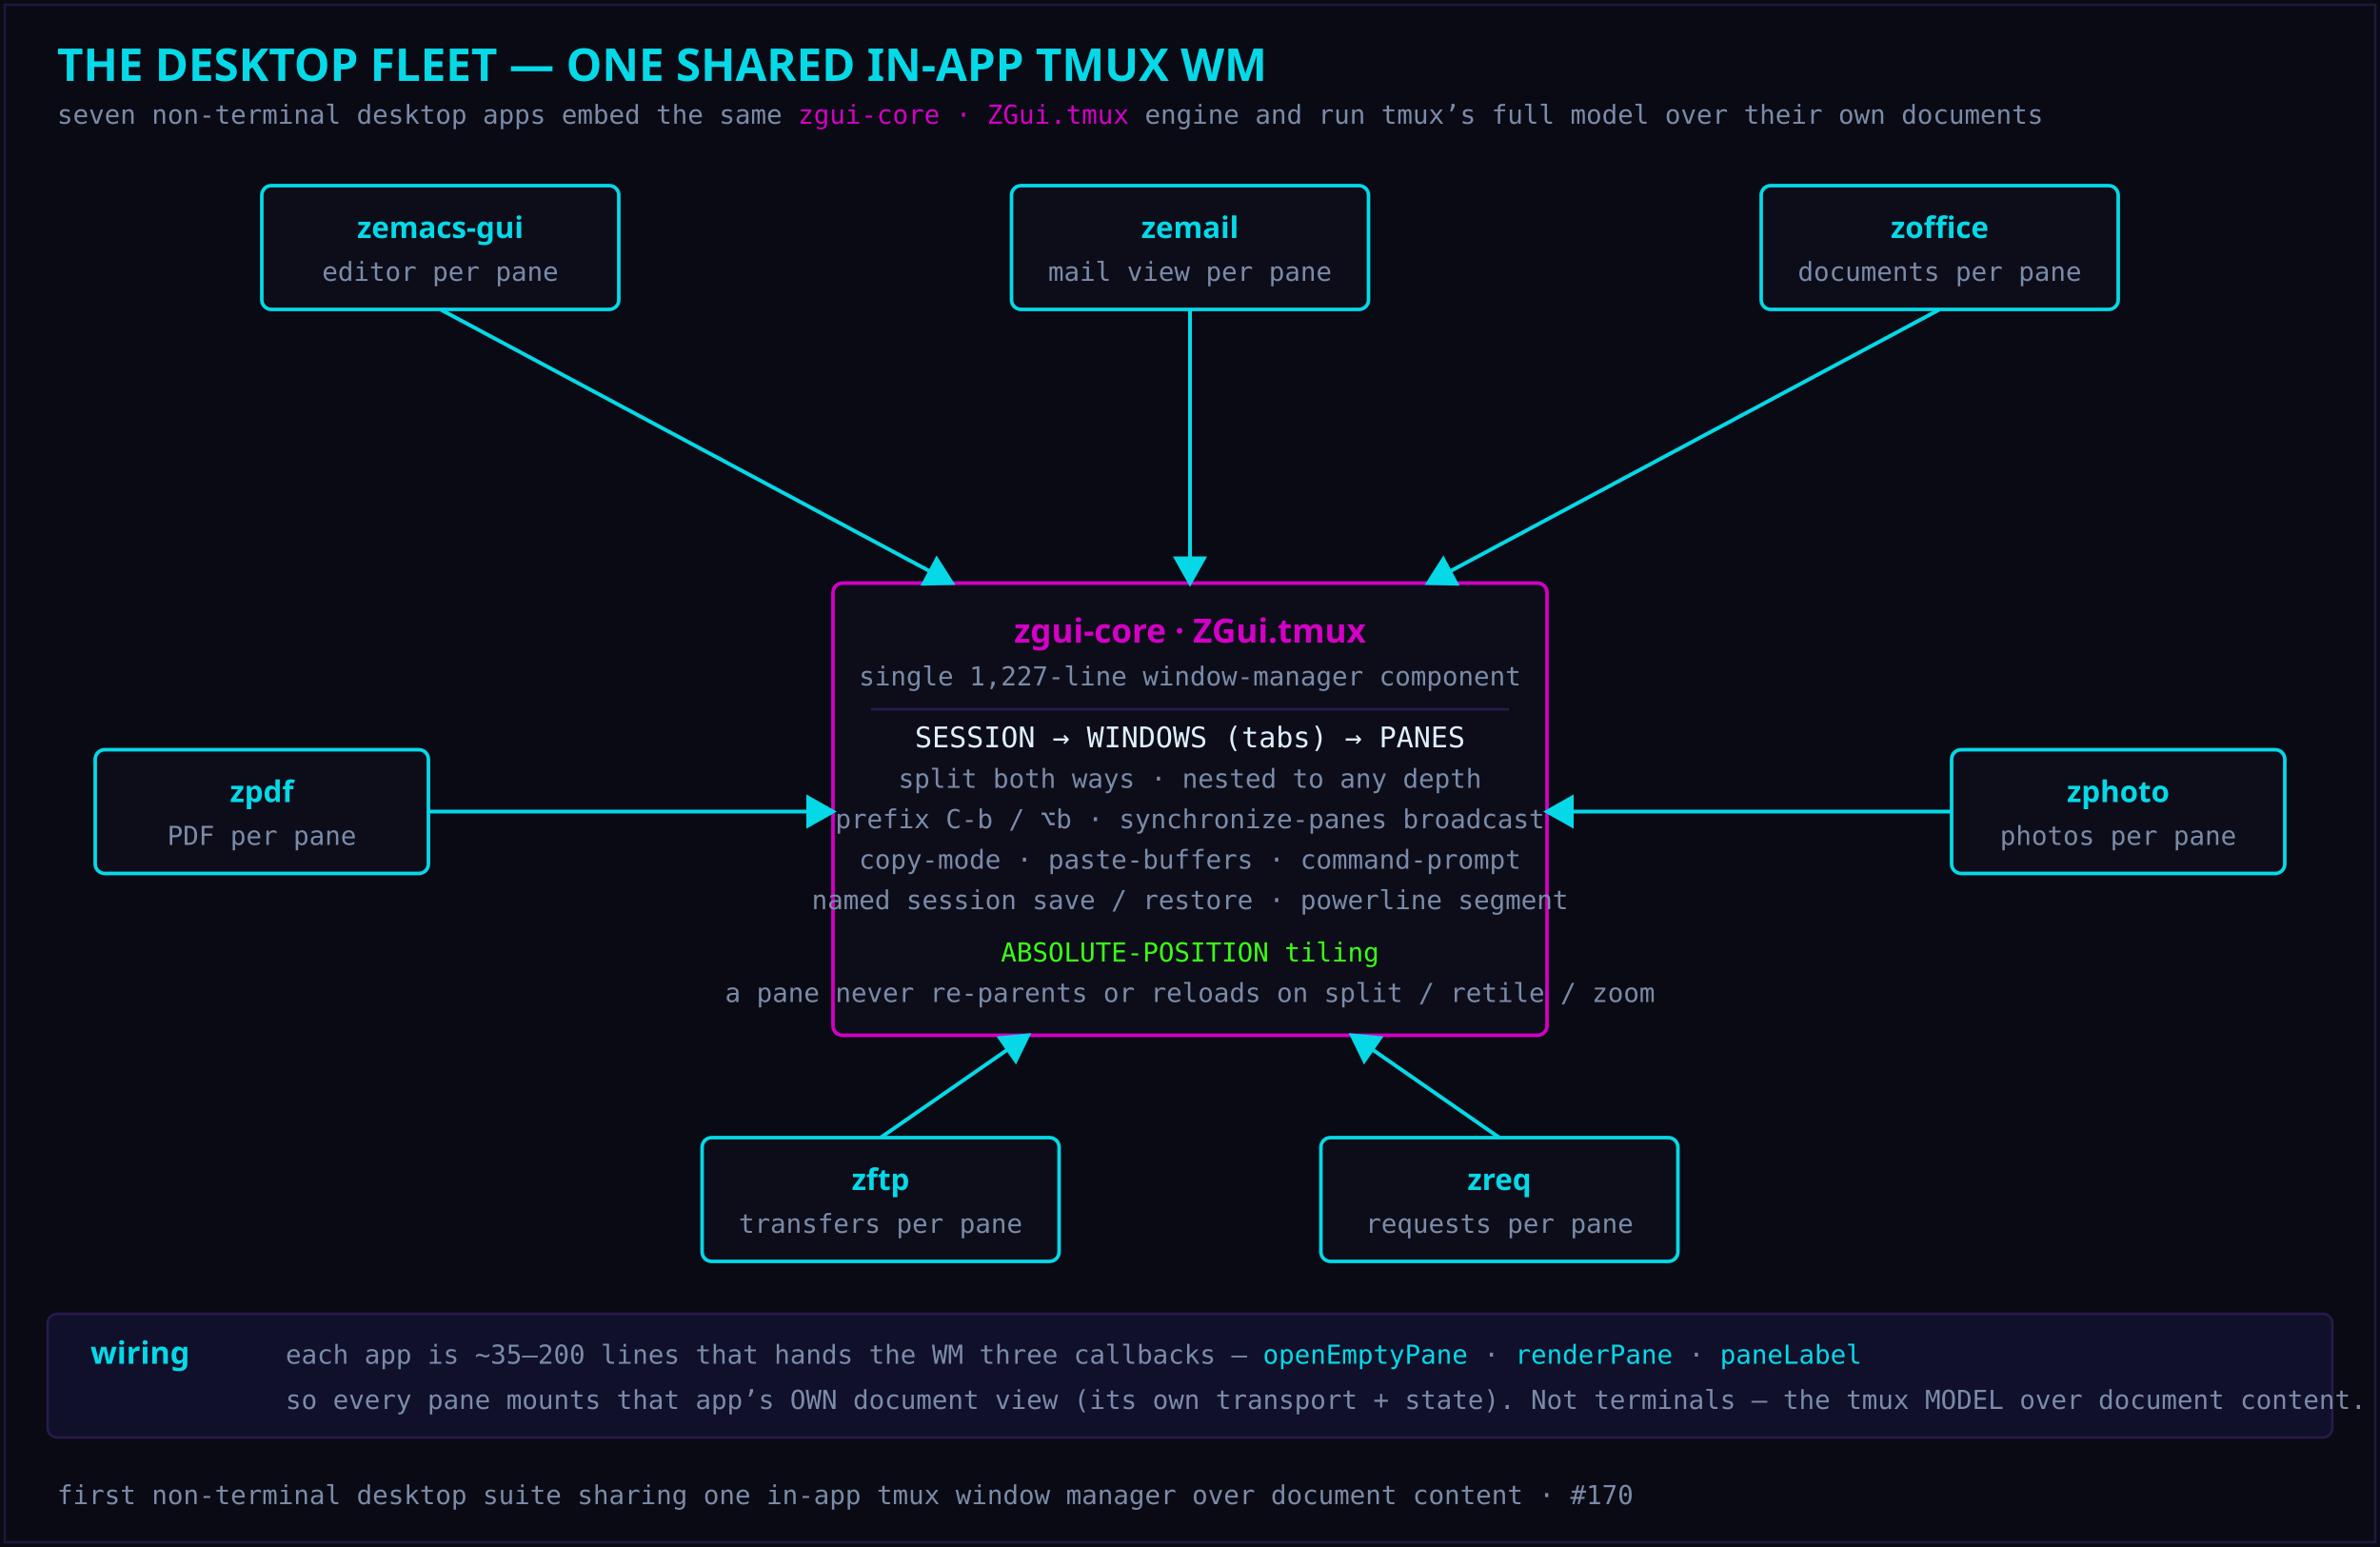
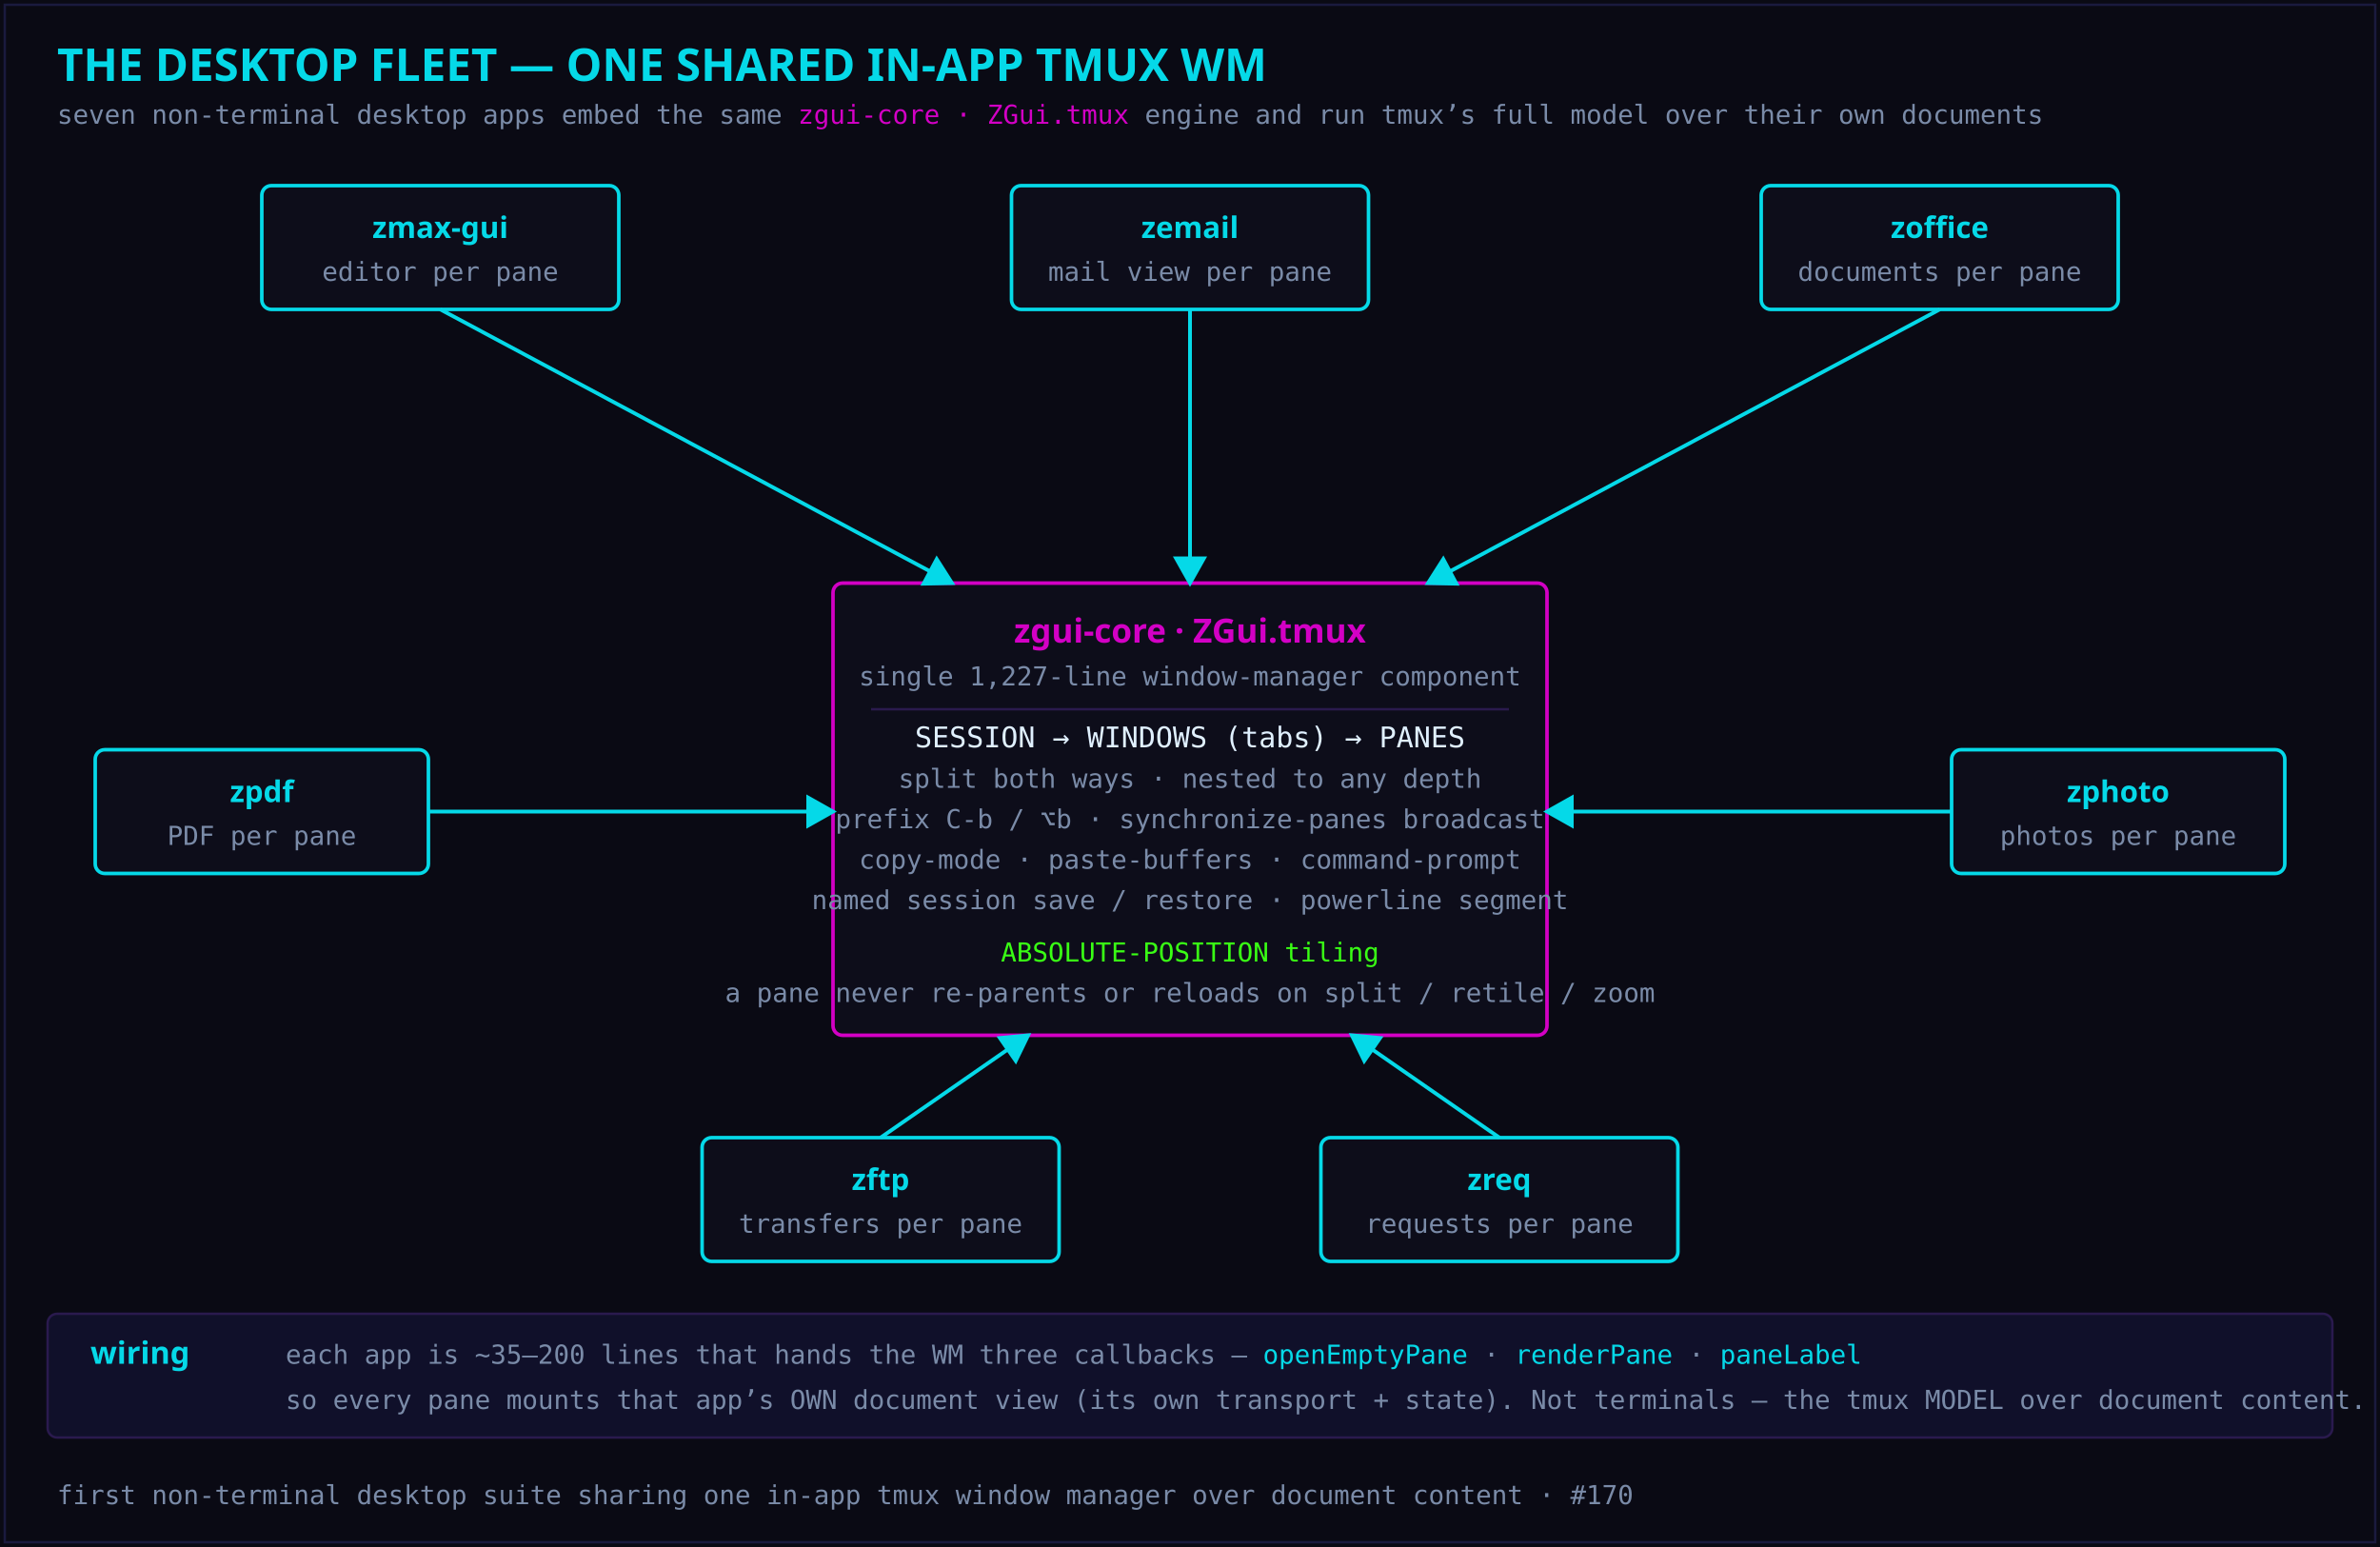
<svg xmlns="http://www.w3.org/2000/svg" viewBox="0 0 1000 650" font-family="'Share Tech Mono', ui-monospace, monospace">
  <defs>
    <marker id="ah" markerWidth="9" markerHeight="9" refX="7" refY="4.5" orient="auto">
      <path d="M0 0 L8 4.5 L0 9 Z" fill="#05d9e8" />
    </marker>
    <marker id="ahm" markerWidth="9" markerHeight="9" refX="7" refY="4.5" orient="auto">
      <path d="M0 0 L8 4.5 L0 9 Z" fill="#7a8ba8" />
    </marker>
    <style>
      .t     { fill:#e0f0ff; font-size:12px; }
      .dim   { fill:#7a8ba8; font-size:11px; }
      .cyan  { fill:#05d9e8; }
      .mag   { fill:#d300c5; }
      .pink  { fill:#ff6b9d; }
      .green { fill:#39ff14; }
      .title { font-family:'Orbitron', sans-serif; font-weight:700; }
      .h     { fill:#05d9e8; font-size:13px; font-family:'Orbitron', sans-serif; font-weight:700; }
      .box   { fill:#0d0d1a; stroke:#05d9e8; stroke-width:1.5; }
      .jitbx { fill:#0d0d1a; stroke:#d300c5; stroke-width:1.5; }
      .aotbx { fill:#0d0d1a; stroke:#ff2a6d; stroke-width:1.5; }
      .optbx { fill:#0b140b; stroke:#39ff14; stroke-width:1.4; }
      .chip  { fill:#10102a; stroke:#1a1a3e; stroke-width:1; }
      .sub   { fill:#10102a; stroke:#2a1a4e; stroke-width:1; }
      .arrow { stroke:#05d9e8; stroke-width:1.6; fill:none; marker-end:url(#ah); }
      .dash  { stroke:#7a8ba8; stroke-width:1.1; stroke-dasharray:4 3; fill:none; marker-end:url(#ahm); }
    </style>
  </defs>
  <rect x="0" y="0" width="1000" height="650" fill="#0a0a14" />
  <rect x="2" y="2" width="996" height="646" fill="none" stroke="#1a1a3e" stroke-width="1" />
  <text x="24" y="34" class="title" fill="#05d9e8" font-size="19">THE DESKTOP FLEET — ONE SHARED IN-APP TMUX WM</text>
  <text x="24" y="52" class="dim">seven non-terminal desktop apps embed the same <tspan class="mag">zgui-core · ZGui.tmux</tspan> engine and run tmux’s full model over their own documents</text>
  <rect x="110" y="78" width="150" height="52" rx="4" class="box" />
-   <text x="185" y="100" class="cyan title" font-size="12.5" text-anchor="middle">zemacs-gui</text>
+   <text x="185" y="100" class="cyan title" font-size="12.5" text-anchor="middle">zmax-gui</text>
  <text x="185" y="118" class="dim" text-anchor="middle">editor per pane</text>
  <rect x="425" y="78" width="150" height="52" rx="4" class="box" />
  <text x="500" y="100" class="cyan title" font-size="12.5" text-anchor="middle">zemail</text>
  <text x="500" y="118" class="dim" text-anchor="middle">mail view per pane</text>
  <rect x="740" y="78" width="150" height="52" rx="4" class="box" />
  <text x="815" y="100" class="cyan title" font-size="12.5" text-anchor="middle">zoffice</text>
  <text x="815" y="118" class="dim" text-anchor="middle">documents per pane</text>
  <rect x="40" y="315" width="140" height="52" rx="4" class="box" />
  <text x="110" y="337" class="cyan title" font-size="12.5" text-anchor="middle">zpdf</text>
  <text x="110" y="355" class="dim" text-anchor="middle">PDF per pane</text>
  <rect x="820" y="315" width="140" height="52" rx="4" class="box" />
  <text x="890" y="337" class="cyan title" font-size="12.5" text-anchor="middle">zphoto</text>
  <text x="890" y="355" class="dim" text-anchor="middle">photos per pane</text>
  <rect x="295" y="478" width="150" height="52" rx="4" class="box" />
  <text x="370" y="500" class="cyan title" font-size="12.5" text-anchor="middle">zftp</text>
  <text x="370" y="518" class="dim" text-anchor="middle">transfers per pane</text>
  <rect x="555" y="478" width="150" height="52" rx="4" class="box" />
  <text x="630" y="500" class="cyan title" font-size="12.5" text-anchor="middle">zreq</text>
  <text x="630" y="518" class="dim" text-anchor="middle">requests per pane</text>
  <rect x="350" y="245" width="300" height="190" rx="4" class="jitbx" />
  <text x="500" y="270" class="title" fill="#d300c5" font-size="14" text-anchor="middle">zgui-core · ZGui.tmux</text>
  <text x="500" y="288" class="dim" text-anchor="middle">single 1,227-line window-manager component</text>
  <line x1="366" y1="298" x2="634" y2="298" stroke="#2a1a4e" stroke-width="1" />
  <text x="500" y="314" class="t" font-size="11.5" text-anchor="middle">SESSION → WINDOWS (tabs) → PANES</text>
  <text x="500" y="331" class="dim" text-anchor="middle">split both ways · nested to any depth</text>
  <text x="500" y="348" class="dim" text-anchor="middle">prefix C-b / ⌥b · synchronize-panes broadcast</text>
  <text x="500" y="365" class="dim" text-anchor="middle">copy-mode · paste-buffers · command-prompt</text>
  <text x="500" y="382" class="dim" text-anchor="middle">named session save / restore · powerline segment</text>
  <text x="500" y="404" class="green" font-size="11" text-anchor="middle">ABSOLUTE-POSITION tiling</text>
  <text x="500" y="421" class="dim" text-anchor="middle" font-size="10.5">a pane never re-parents or reloads on split / retile / zoom</text>
  <path d="M185 130 L400 245" class="arrow" />
  <path d="M500 130 L500 245" class="arrow" />
  <path d="M815 130 L600 245" class="arrow" />
  <path d="M180 341 L350 341" class="arrow" />
  <path d="M820 341 L650 341" class="arrow" />
  <path d="M370 478 L432 435" class="arrow" />
  <path d="M630 478 L568 435" class="arrow" />
  <rect x="20" y="552" width="960" height="52" rx="4" class="sub" />
  <text x="38" y="573" class="h" font-size="12">wiring</text>
  <text x="120" y="573" class="dim">each app is ~35–200 lines that hands the WM three callbacks — <tspan class="cyan">openEmptyPane</tspan> · <tspan class="cyan">renderPane</tspan> · <tspan class="cyan">paneLabel</tspan>
  </text>
  <text x="120" y="592" class="dim">so every pane mounts that app’s OWN document view (its own transport + state). Not terminals — the tmux MODEL over document content.</text>
  <text x="24" y="632" class="dim" font-size="10">first non-terminal desktop suite sharing one in-app tmux window manager over document content · #170</text>
</svg>
